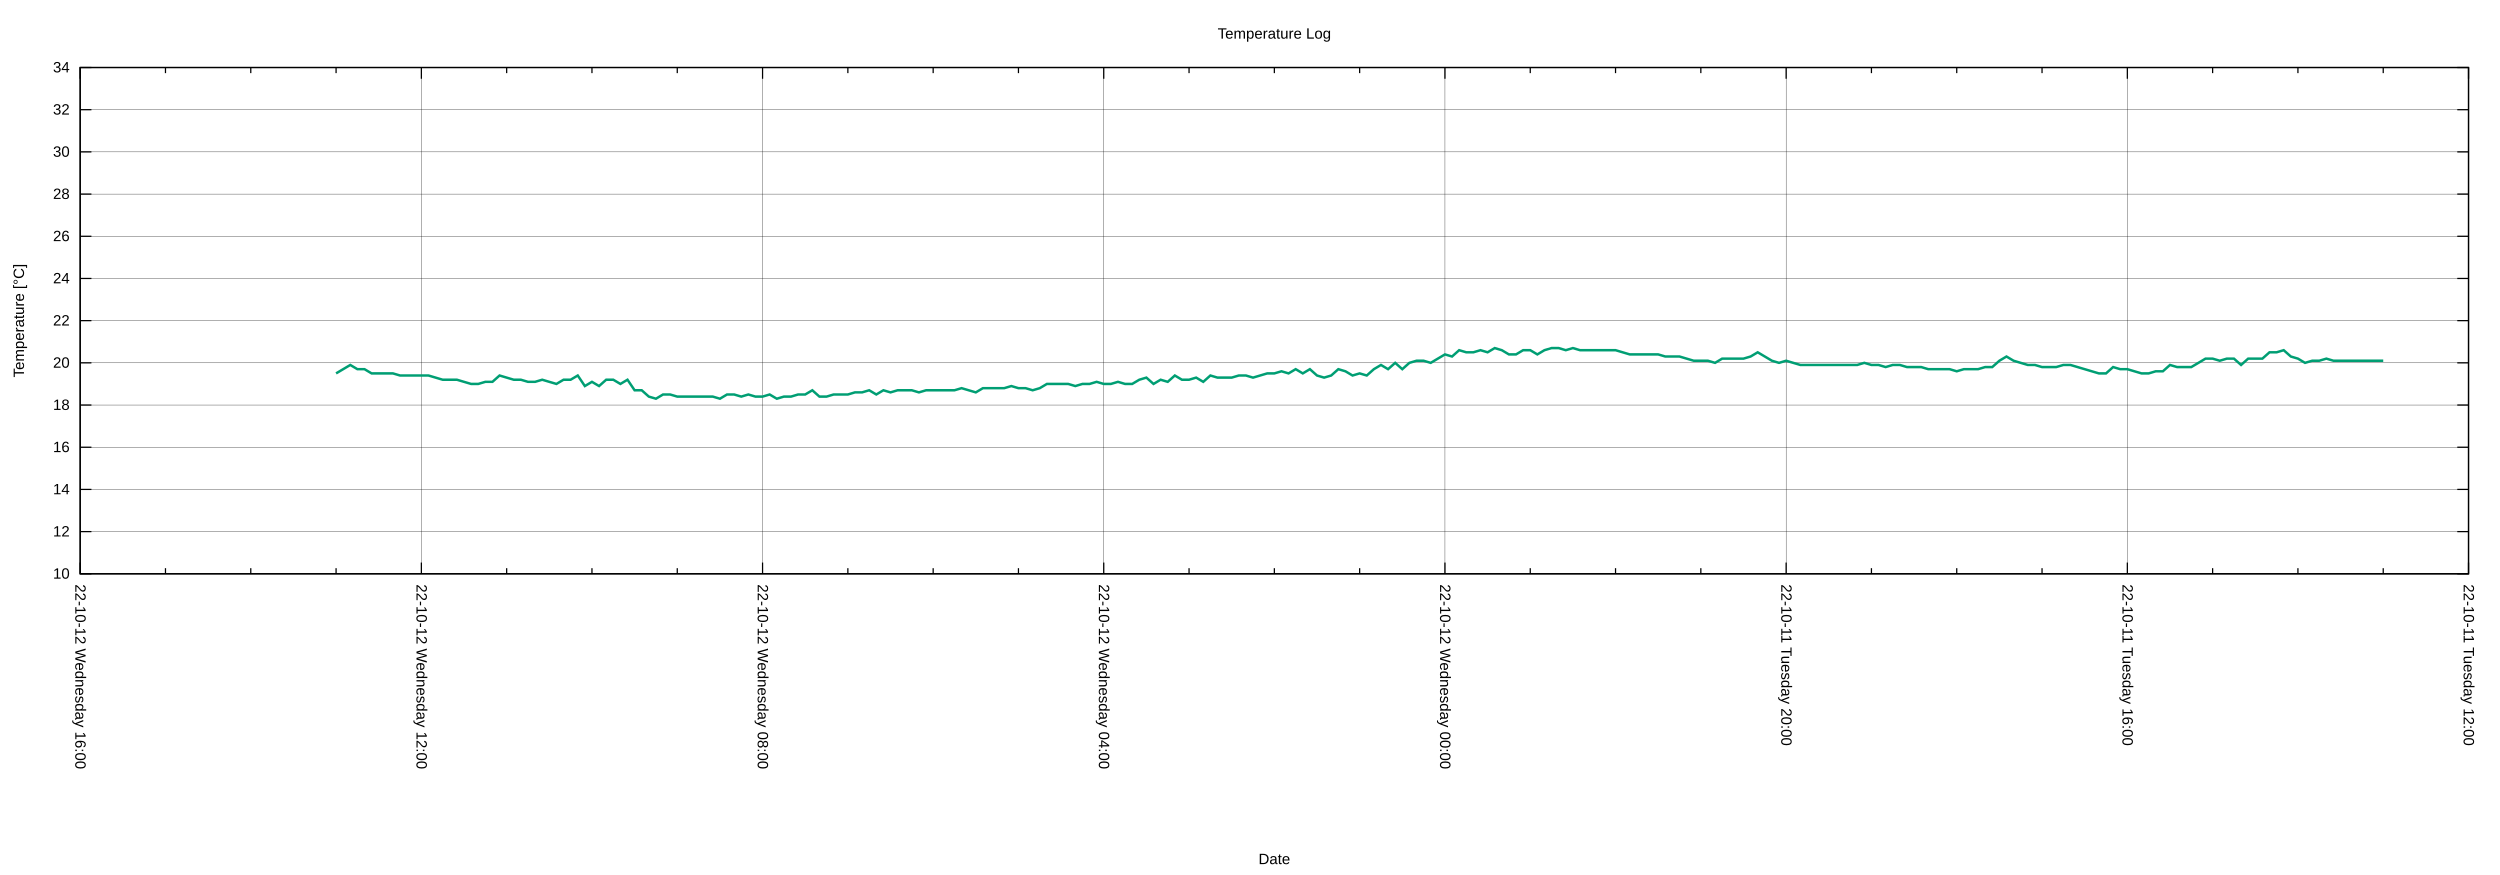
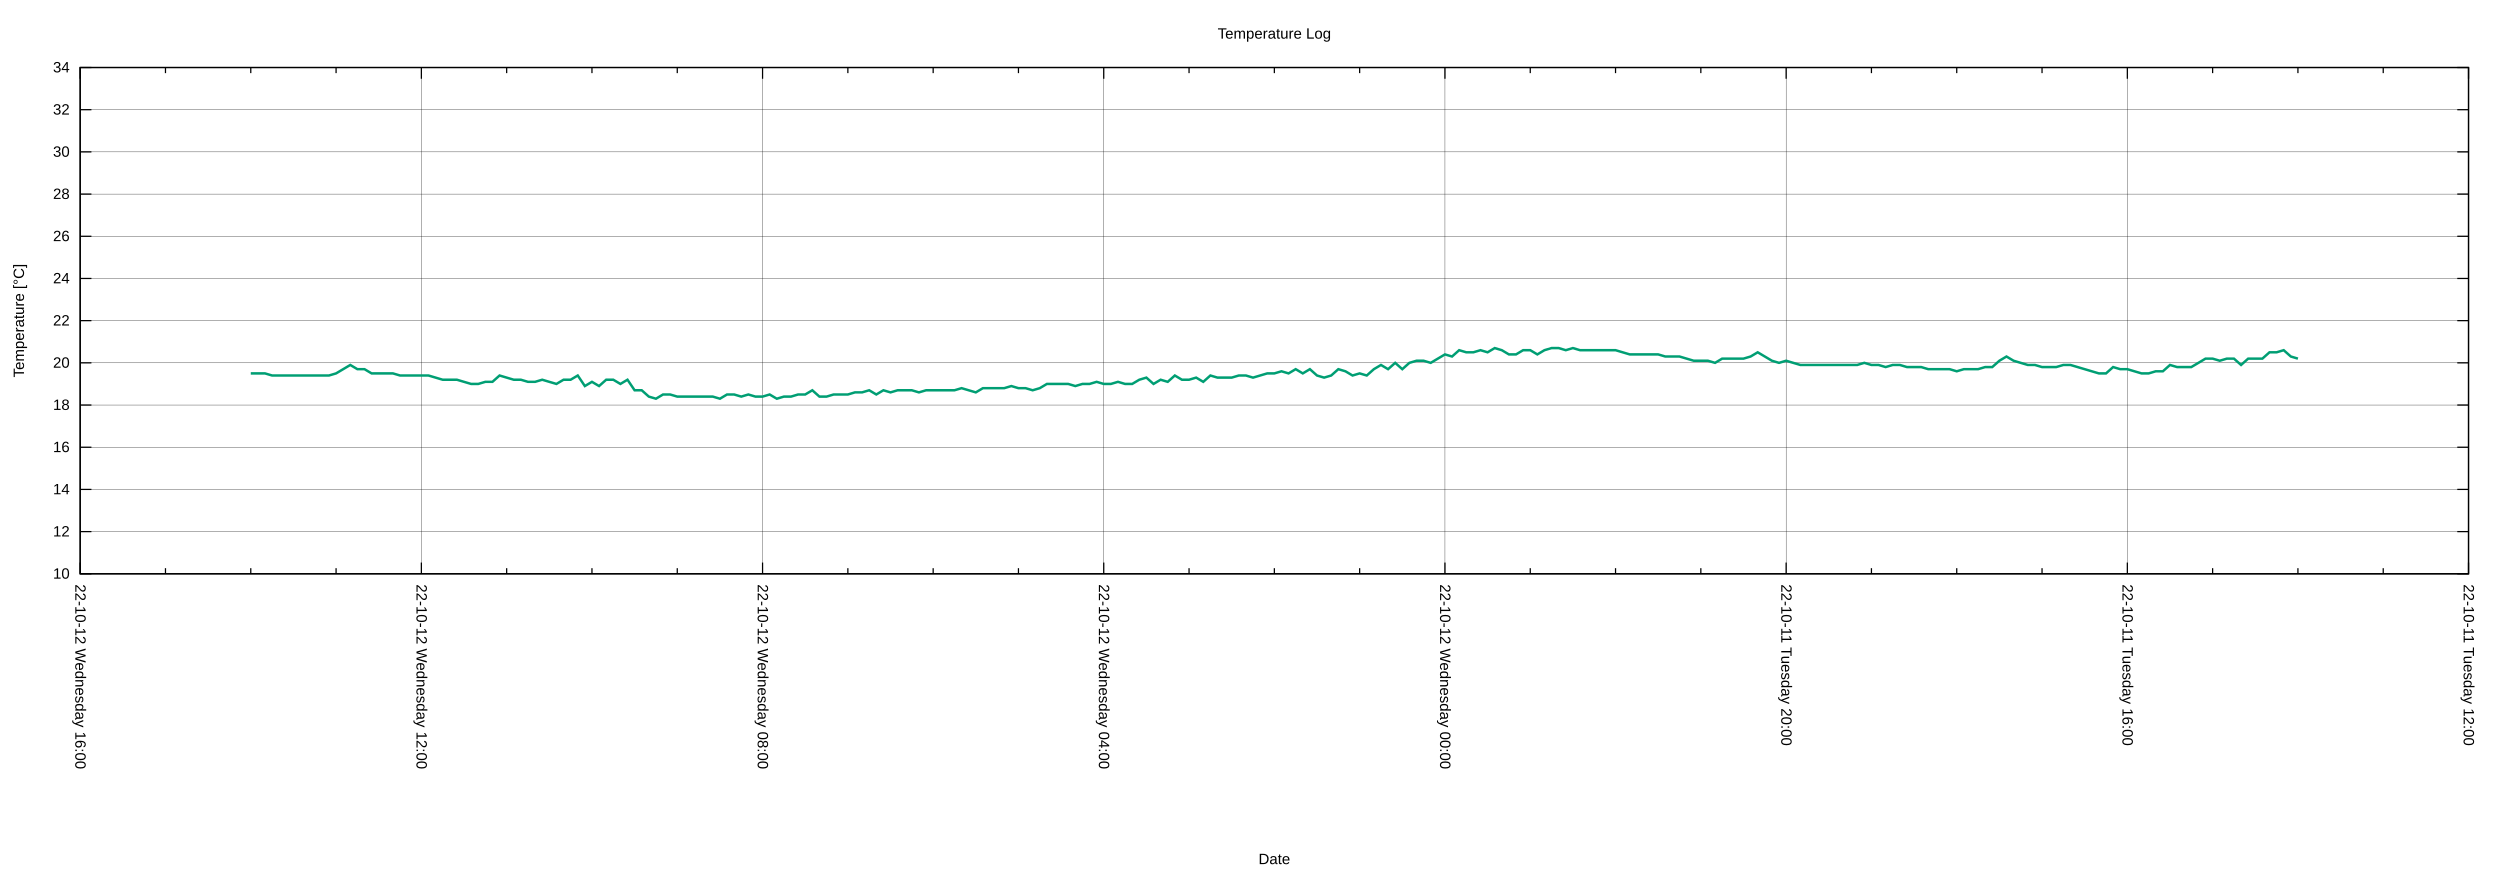
<svg xmlns="http://www.w3.org/2000/svg" xmlns:xlink="http://www.w3.org/1999/xlink" width="2000" height="700" viewBox="0 0 2000 700">
  <g id="gnuplot_canvas">
    <rect x="0" y="0" width="2000" height="700" fill="none" />
    <defs>
      <circle id="gpDot" r="0.5" stroke-width="0.5" stroke="currentColor" />
      <path id="gpPt0" stroke-width="0.222" stroke="currentColor" d="M-1,0 h2 M0,-1 v2" />
      <path id="gpPt1" stroke-width="0.222" stroke="currentColor" d="M-1,-1 L1,1 M1,-1 L-1,1" />
      <path id="gpPt2" stroke-width="0.222" stroke="currentColor" d="M-1,0 L1,0 M0,-1 L0,1 M-1,-1 L1,1 M-1,1 L1,-1" />
      <rect id="gpPt3" stroke-width="0.222" stroke="currentColor" x="-1" y="-1" width="2" height="2" />
      <rect id="gpPt4" stroke-width="0.222" stroke="currentColor" fill="currentColor" x="-1" y="-1" width="2" height="2" />
      <circle id="gpPt5" stroke-width="0.222" stroke="currentColor" cx="0" cy="0" r="1" />
      <use xlink:href="#gpPt5" id="gpPt6" fill="currentColor" stroke="none" />
      <path id="gpPt7" stroke-width="0.222" stroke="currentColor" d="M0,-1.33 L-1.33,0.67 L1.33,0.67 z" />
      <use xlink:href="#gpPt7" id="gpPt8" fill="currentColor" stroke="none" />
      <use xlink:href="#gpPt7" id="gpPt9" stroke="currentColor" transform="rotate(180)" />
      <use xlink:href="#gpPt9" id="gpPt10" fill="currentColor" stroke="none" />
      <use xlink:href="#gpPt3" id="gpPt11" stroke="currentColor" transform="rotate(45)" />
      <use xlink:href="#gpPt11" id="gpPt12" fill="currentColor" stroke="none" />
      <path id="gpPt13" stroke-width="0.222" stroke="currentColor" d="M0,1.330 L1.265,0.411 L0.782,-1.067 L-0.782,-1.076 L-1.265,0.411 z" />
      <use xlink:href="#gpPt13" id="gpPt14" fill="currentColor" stroke="none" />
      <filter id="textbox" filterUnits="objectBoundingBox" x="0" y="0" height="1" width="1">
        <feFlood flood-color="white" flood-opacity="1" result="bgnd" />
        <feComposite in="SourceGraphic" in2="bgnd" operator="atop" />
      </filter>
      <filter id="greybox" filterUnits="objectBoundingBox" x="0" y="0" height="1" width="1">
        <feFlood flood-color="lightgrey" flood-opacity="1" result="grey" />
        <feComposite in="SourceGraphic" in2="grey" operator="atop" />
      </filter>
    </defs>
    <g fill="none" color="white" stroke="currentColor" stroke-width="1.00" stroke-linecap="butt" stroke-linejoin="miter">
</g>
    <g fill="none" color="black" stroke="currentColor" stroke-width="1.00" stroke-linecap="butt" stroke-linejoin="miter">
</g>
    <g fill="none" color="black" stroke="black" stroke-width="0.25" stroke-linecap="butt" stroke-linejoin="miter">
</g>
    <g fill="none" color="black" stroke="currentColor" stroke-width="0.25" stroke-linecap="butt" stroke-linejoin="miter">
      <path stroke="black" class="gridline" d="M64.14,459.04 L1974.82,459.04  " />
    </g>
    <g fill="none" color="black" stroke="black" stroke-width="1.00" stroke-linecap="butt" stroke-linejoin="miter">
</g>
    <g fill="none" color="black" stroke="currentColor" stroke-width="1.00" stroke-linecap="butt" stroke-linejoin="miter">
      <path stroke="black" d="M64.14,459.04 L73.14,459.04 M1974.82,459.04 L1965.82,459.04  " />
      <g transform="translate(55.75,462.94)" stroke="none" fill="black" font-family="Arial" font-size="12.00" text-anchor="end">
        <text>
          <tspan font-family="Arial"> 10</tspan>
        </text>
      </g>
    </g>
    <g fill="none" color="black" stroke="currentColor" stroke-width="1.00" stroke-linecap="butt" stroke-linejoin="miter">
</g>
    <g fill="none" color="black" stroke="black" stroke-width="0.25" stroke-linecap="butt" stroke-linejoin="miter">
</g>
    <g fill="none" color="black" stroke="currentColor" stroke-width="0.25" stroke-linecap="butt" stroke-linejoin="miter">
      <path stroke="black" class="gridline" d="M64.14,425.29 L1974.82,425.29  " />
    </g>
    <g fill="none" color="black" stroke="black" stroke-width="1.00" stroke-linecap="butt" stroke-linejoin="miter">
</g>
    <g fill="none" color="black" stroke="currentColor" stroke-width="1.00" stroke-linecap="butt" stroke-linejoin="miter">
      <path stroke="black" d="M64.14,425.29 L73.14,425.29 M1974.82,425.29 L1965.82,425.29  " />
      <g transform="translate(55.75,429.19)" stroke="none" fill="black" font-family="Arial" font-size="12.00" text-anchor="end">
        <text>
          <tspan font-family="Arial"> 12</tspan>
        </text>
      </g>
    </g>
    <g fill="none" color="black" stroke="currentColor" stroke-width="1.00" stroke-linecap="butt" stroke-linejoin="miter">
</g>
    <g fill="none" color="black" stroke="black" stroke-width="0.25" stroke-linecap="butt" stroke-linejoin="miter">
</g>
    <g fill="none" color="black" stroke="currentColor" stroke-width="0.25" stroke-linecap="butt" stroke-linejoin="miter">
      <path stroke="black" class="gridline" d="M64.14,391.53 L1974.82,391.53  " />
    </g>
    <g fill="none" color="black" stroke="black" stroke-width="1.00" stroke-linecap="butt" stroke-linejoin="miter">
</g>
    <g fill="none" color="black" stroke="currentColor" stroke-width="1.00" stroke-linecap="butt" stroke-linejoin="miter">
      <path stroke="black" d="M64.14,391.53 L73.14,391.53 M1974.82,391.53 L1965.82,391.53  " />
      <g transform="translate(55.75,395.43)" stroke="none" fill="black" font-family="Arial" font-size="12.00" text-anchor="end">
        <text>
          <tspan font-family="Arial"> 14</tspan>
        </text>
      </g>
    </g>
    <g fill="none" color="black" stroke="currentColor" stroke-width="1.00" stroke-linecap="butt" stroke-linejoin="miter">
</g>
    <g fill="none" color="black" stroke="black" stroke-width="0.25" stroke-linecap="butt" stroke-linejoin="miter">
</g>
    <g fill="none" color="black" stroke="currentColor" stroke-width="0.25" stroke-linecap="butt" stroke-linejoin="miter">
      <path stroke="black" class="gridline" d="M64.14,357.78 L1974.82,357.78  " />
    </g>
    <g fill="none" color="black" stroke="black" stroke-width="1.00" stroke-linecap="butt" stroke-linejoin="miter">
</g>
    <g fill="none" color="black" stroke="currentColor" stroke-width="1.00" stroke-linecap="butt" stroke-linejoin="miter">
      <path stroke="black" d="M64.14,357.78 L73.14,357.78 M1974.82,357.78 L1965.82,357.78  " />
      <g transform="translate(55.75,361.68)" stroke="none" fill="black" font-family="Arial" font-size="12.00" text-anchor="end">
        <text>
          <tspan font-family="Arial"> 16</tspan>
        </text>
      </g>
    </g>
    <g fill="none" color="black" stroke="currentColor" stroke-width="1.00" stroke-linecap="butt" stroke-linejoin="miter">
</g>
    <g fill="none" color="black" stroke="black" stroke-width="0.25" stroke-linecap="butt" stroke-linejoin="miter">
</g>
    <g fill="none" color="black" stroke="currentColor" stroke-width="0.25" stroke-linecap="butt" stroke-linejoin="miter">
      <path stroke="black" class="gridline" d="M64.14,324.03 L1974.82,324.03  " />
    </g>
    <g fill="none" color="black" stroke="black" stroke-width="1.00" stroke-linecap="butt" stroke-linejoin="miter">
</g>
    <g fill="none" color="black" stroke="currentColor" stroke-width="1.00" stroke-linecap="butt" stroke-linejoin="miter">
      <path stroke="black" d="M64.14,324.03 L73.14,324.03 M1974.82,324.03 L1965.82,324.03  " />
      <g transform="translate(55.75,327.93)" stroke="none" fill="black" font-family="Arial" font-size="12.00" text-anchor="end">
        <text>
          <tspan font-family="Arial"> 18</tspan>
        </text>
      </g>
    </g>
    <g fill="none" color="black" stroke="currentColor" stroke-width="1.00" stroke-linecap="butt" stroke-linejoin="miter">
</g>
    <g fill="none" color="black" stroke="black" stroke-width="0.25" stroke-linecap="butt" stroke-linejoin="miter">
</g>
    <g fill="none" color="black" stroke="currentColor" stroke-width="0.25" stroke-linecap="butt" stroke-linejoin="miter">
      <path stroke="black" class="gridline" d="M64.14,290.28 L1974.82,290.28  " />
    </g>
    <g fill="none" color="black" stroke="black" stroke-width="1.00" stroke-linecap="butt" stroke-linejoin="miter">
</g>
    <g fill="none" color="black" stroke="currentColor" stroke-width="1.00" stroke-linecap="butt" stroke-linejoin="miter">
      <path stroke="black" d="M64.14,290.28 L73.14,290.28 M1974.82,290.28 L1965.82,290.28  " />
      <g transform="translate(55.75,294.18)" stroke="none" fill="black" font-family="Arial" font-size="12.00" text-anchor="end">
        <text>
          <tspan font-family="Arial"> 20</tspan>
        </text>
      </g>
    </g>
    <g fill="none" color="black" stroke="currentColor" stroke-width="1.00" stroke-linecap="butt" stroke-linejoin="miter">
</g>
    <g fill="none" color="black" stroke="black" stroke-width="0.25" stroke-linecap="butt" stroke-linejoin="miter">
</g>
    <g fill="none" color="black" stroke="currentColor" stroke-width="0.25" stroke-linecap="butt" stroke-linejoin="miter">
      <path stroke="black" class="gridline" d="M64.14,256.52 L1974.82,256.52  " />
    </g>
    <g fill="none" color="black" stroke="black" stroke-width="1.00" stroke-linecap="butt" stroke-linejoin="miter">
</g>
    <g fill="none" color="black" stroke="currentColor" stroke-width="1.00" stroke-linecap="butt" stroke-linejoin="miter">
      <path stroke="black" d="M64.14,256.52 L73.14,256.52 M1974.82,256.52 L1965.82,256.52  " />
      <g transform="translate(55.75,260.42)" stroke="none" fill="black" font-family="Arial" font-size="12.00" text-anchor="end">
        <text>
          <tspan font-family="Arial"> 22</tspan>
        </text>
      </g>
    </g>
    <g fill="none" color="black" stroke="currentColor" stroke-width="1.00" stroke-linecap="butt" stroke-linejoin="miter">
</g>
    <g fill="none" color="black" stroke="black" stroke-width="0.25" stroke-linecap="butt" stroke-linejoin="miter">
</g>
    <g fill="none" color="black" stroke="currentColor" stroke-width="0.25" stroke-linecap="butt" stroke-linejoin="miter">
      <path stroke="black" class="gridline" d="M64.14,222.77 L1974.82,222.77  " />
    </g>
    <g fill="none" color="black" stroke="black" stroke-width="1.00" stroke-linecap="butt" stroke-linejoin="miter">
</g>
    <g fill="none" color="black" stroke="currentColor" stroke-width="1.00" stroke-linecap="butt" stroke-linejoin="miter">
      <path stroke="black" d="M64.14,222.77 L73.14,222.77 M1974.82,222.77 L1965.82,222.77  " />
      <g transform="translate(55.75,226.67)" stroke="none" fill="black" font-family="Arial" font-size="12.00" text-anchor="end">
        <text>
          <tspan font-family="Arial"> 24</tspan>
        </text>
      </g>
    </g>
    <g fill="none" color="black" stroke="currentColor" stroke-width="1.00" stroke-linecap="butt" stroke-linejoin="miter">
</g>
    <g fill="none" color="black" stroke="black" stroke-width="0.25" stroke-linecap="butt" stroke-linejoin="miter">
</g>
    <g fill="none" color="black" stroke="currentColor" stroke-width="0.25" stroke-linecap="butt" stroke-linejoin="miter">
      <path stroke="black" class="gridline" d="M64.14,189.02 L1974.82,189.02  " />
    </g>
    <g fill="none" color="black" stroke="black" stroke-width="1.00" stroke-linecap="butt" stroke-linejoin="miter">
</g>
    <g fill="none" color="black" stroke="currentColor" stroke-width="1.00" stroke-linecap="butt" stroke-linejoin="miter">
      <path stroke="black" d="M64.14,189.02 L73.14,189.02 M1974.82,189.02 L1965.82,189.02  " />
      <g transform="translate(55.75,192.92)" stroke="none" fill="black" font-family="Arial" font-size="12.00" text-anchor="end">
        <text>
          <tspan font-family="Arial"> 26</tspan>
        </text>
      </g>
    </g>
    <g fill="none" color="black" stroke="currentColor" stroke-width="1.00" stroke-linecap="butt" stroke-linejoin="miter">
</g>
    <g fill="none" color="black" stroke="black" stroke-width="0.25" stroke-linecap="butt" stroke-linejoin="miter">
</g>
    <g fill="none" color="black" stroke="currentColor" stroke-width="0.25" stroke-linecap="butt" stroke-linejoin="miter">
      <path stroke="black" class="gridline" d="M64.14,155.27 L1974.82,155.27  " />
    </g>
    <g fill="none" color="black" stroke="black" stroke-width="1.00" stroke-linecap="butt" stroke-linejoin="miter">
</g>
    <g fill="none" color="black" stroke="currentColor" stroke-width="1.00" stroke-linecap="butt" stroke-linejoin="miter">
      <path stroke="black" d="M64.14,155.27 L73.14,155.27 M1974.82,155.27 L1965.82,155.27  " />
      <g transform="translate(55.75,159.17)" stroke="none" fill="black" font-family="Arial" font-size="12.00" text-anchor="end">
        <text>
          <tspan font-family="Arial"> 28</tspan>
        </text>
      </g>
    </g>
    <g fill="none" color="black" stroke="currentColor" stroke-width="1.00" stroke-linecap="butt" stroke-linejoin="miter">
</g>
    <g fill="none" color="black" stroke="black" stroke-width="0.25" stroke-linecap="butt" stroke-linejoin="miter">
</g>
    <g fill="none" color="black" stroke="currentColor" stroke-width="0.25" stroke-linecap="butt" stroke-linejoin="miter">
      <path stroke="black" class="gridline" d="M64.14,121.51 L1974.82,121.51  " />
    </g>
    <g fill="none" color="black" stroke="black" stroke-width="1.00" stroke-linecap="butt" stroke-linejoin="miter">
</g>
    <g fill="none" color="black" stroke="currentColor" stroke-width="1.00" stroke-linecap="butt" stroke-linejoin="miter">
      <path stroke="black" d="M64.14,121.51 L73.14,121.51 M1974.82,121.51 L1965.82,121.51  " />
      <g transform="translate(55.75,125.41)" stroke="none" fill="black" font-family="Arial" font-size="12.00" text-anchor="end">
        <text>
          <tspan font-family="Arial"> 30</tspan>
        </text>
      </g>
    </g>
    <g fill="none" color="black" stroke="currentColor" stroke-width="1.00" stroke-linecap="butt" stroke-linejoin="miter">
</g>
    <g fill="none" color="black" stroke="black" stroke-width="0.25" stroke-linecap="butt" stroke-linejoin="miter">
</g>
    <g fill="none" color="black" stroke="currentColor" stroke-width="0.25" stroke-linecap="butt" stroke-linejoin="miter">
      <path stroke="black" class="gridline" d="M64.14,87.76 L1974.82,87.76  " />
    </g>
    <g fill="none" color="black" stroke="black" stroke-width="1.00" stroke-linecap="butt" stroke-linejoin="miter">
</g>
    <g fill="none" color="black" stroke="currentColor" stroke-width="1.00" stroke-linecap="butt" stroke-linejoin="miter">
      <path stroke="black" d="M64.14,87.76 L73.14,87.76 M1974.82,87.76 L1965.82,87.76  " />
      <g transform="translate(55.75,91.66)" stroke="none" fill="black" font-family="Arial" font-size="12.00" text-anchor="end">
        <text>
          <tspan font-family="Arial"> 32</tspan>
        </text>
      </g>
    </g>
    <g fill="none" color="black" stroke="currentColor" stroke-width="1.00" stroke-linecap="butt" stroke-linejoin="miter">
</g>
    <g fill="none" color="black" stroke="black" stroke-width="0.25" stroke-linecap="butt" stroke-linejoin="miter">
</g>
    <g fill="none" color="black" stroke="currentColor" stroke-width="0.25" stroke-linecap="butt" stroke-linejoin="miter">
      <path stroke="black" class="gridline" d="M64.14,54.01 L1974.82,54.01  " />
    </g>
    <g fill="none" color="black" stroke="black" stroke-width="1.00" stroke-linecap="butt" stroke-linejoin="miter">
</g>
    <g fill="none" color="black" stroke="currentColor" stroke-width="1.00" stroke-linecap="butt" stroke-linejoin="miter">
      <path stroke="black" d="M64.14,54.01 L73.14,54.01 M1974.82,54.01 L1965.82,54.01  " />
      <g transform="translate(55.75,57.91)" stroke="none" fill="black" font-family="Arial" font-size="12.00" text-anchor="end">
        <text>
          <tspan font-family="Arial"> 34</tspan>
        </text>
      </g>
    </g>
    <g fill="none" color="black" stroke="currentColor" stroke-width="1.00" stroke-linecap="butt" stroke-linejoin="miter">
</g>
    <g fill="none" color="black" stroke="black" stroke-width="0.25" stroke-linecap="butt" stroke-linejoin="miter">
</g>
    <g fill="none" color="black" stroke="currentColor" stroke-width="0.25" stroke-linecap="butt" stroke-linejoin="miter">
      <path stroke="black" class="gridline" d="M1974.82,459.04 L1974.82,54.01  " />
    </g>
    <g fill="none" color="black" stroke="black" stroke-width="1.00" stroke-linecap="butt" stroke-linejoin="miter">
</g>
    <g fill="none" color="black" stroke="currentColor" stroke-width="1.00" stroke-linecap="butt" stroke-linejoin="miter">
      <path stroke="black" d="M1974.82,459.04 L1974.82,450.04 M1974.82,54.01 L1974.82,63.01  " />
      <g transform="translate(1970.92,467.43) rotate(90)" stroke="none" fill="black" font-family="Arial" font-size="12.00" text-anchor="start">
        <text>
          <tspan font-family="Arial">22-10-11 Tuesday 12:00</tspan>
        </text>
      </g>
    </g>
    <g fill="none" color="black" stroke="currentColor" stroke-width="1.00" stroke-linecap="butt" stroke-linejoin="miter">
      <path stroke="black" d="M1906.58,459.04 L1906.58,454.54 M1906.58,54.01 L1906.58,58.51 M1838.34,459.04 L1838.34,454.54 M1838.34,54.01 L1838.34,58.51   M1770.10,459.04 L1770.10,454.54 M1770.10,54.01 L1770.10,58.51  " />
    </g>
    <g fill="none" color="black" stroke="black" stroke-width="0.25" stroke-linecap="butt" stroke-linejoin="miter">
</g>
    <g fill="none" color="black" stroke="currentColor" stroke-width="0.25" stroke-linecap="butt" stroke-linejoin="miter">
      <path stroke="black" class="gridline" d="M1701.87,459.04 L1701.87,54.01  " />
    </g>
    <g fill="none" color="black" stroke="black" stroke-width="1.00" stroke-linecap="butt" stroke-linejoin="miter">
</g>
    <g fill="none" color="black" stroke="currentColor" stroke-width="1.00" stroke-linecap="butt" stroke-linejoin="miter">
      <path stroke="black" d="M1701.87,459.04 L1701.87,450.04 M1701.87,54.01 L1701.87,63.01  " />
      <g transform="translate(1697.97,467.43) rotate(90)" stroke="none" fill="black" font-family="Arial" font-size="12.00" text-anchor="start">
        <text>
          <tspan font-family="Arial">22-10-11 Tuesday 16:00</tspan>
        </text>
      </g>
    </g>
    <g fill="none" color="black" stroke="currentColor" stroke-width="1.00" stroke-linecap="butt" stroke-linejoin="miter">
      <path stroke="black" d="M1633.63,459.04 L1633.63,454.54 M1633.63,54.01 L1633.63,58.51 M1565.39,459.04 L1565.39,454.54 M1565.39,54.01 L1565.39,58.51   M1497.15,459.04 L1497.15,454.54 M1497.15,54.01 L1497.15,58.51  " />
    </g>
    <g fill="none" color="black" stroke="black" stroke-width="0.25" stroke-linecap="butt" stroke-linejoin="miter">
</g>
    <g fill="none" color="black" stroke="currentColor" stroke-width="0.25" stroke-linecap="butt" stroke-linejoin="miter">
      <path stroke="black" class="gridline" d="M1428.91,459.04 L1428.91,54.01  " />
    </g>
    <g fill="none" color="black" stroke="black" stroke-width="1.00" stroke-linecap="butt" stroke-linejoin="miter">
</g>
    <g fill="none" color="black" stroke="currentColor" stroke-width="1.00" stroke-linecap="butt" stroke-linejoin="miter">
      <path stroke="black" d="M1428.91,459.04 L1428.91,450.04 M1428.91,54.01 L1428.91,63.01  " />
      <g transform="translate(1425.01,467.43) rotate(90)" stroke="none" fill="black" font-family="Arial" font-size="12.00" text-anchor="start">
        <text>
          <tspan font-family="Arial">22-10-11 Tuesday 20:00</tspan>
        </text>
      </g>
    </g>
    <g fill="none" color="black" stroke="currentColor" stroke-width="1.00" stroke-linecap="butt" stroke-linejoin="miter">
      <path stroke="black" d="M1360.67,459.04 L1360.67,454.54 M1360.67,54.01 L1360.67,58.51 M1292.43,459.04 L1292.43,454.54 M1292.43,54.01 L1292.43,58.51   M1224.20,459.04 L1224.20,454.54 M1224.20,54.01 L1224.20,58.51  " />
    </g>
    <g fill="none" color="black" stroke="black" stroke-width="0.25" stroke-linecap="butt" stroke-linejoin="miter">
</g>
    <g fill="none" color="black" stroke="currentColor" stroke-width="0.25" stroke-linecap="butt" stroke-linejoin="miter">
      <path stroke="black" class="gridline" d="M1155.96,459.04 L1155.96,54.01  " />
    </g>
    <g fill="none" color="black" stroke="black" stroke-width="1.00" stroke-linecap="butt" stroke-linejoin="miter">
</g>
    <g fill="none" color="black" stroke="currentColor" stroke-width="1.00" stroke-linecap="butt" stroke-linejoin="miter">
      <path stroke="black" d="M1155.96,459.04 L1155.96,450.04 M1155.96,54.01 L1155.96,63.01  " />
      <g transform="translate(1152.06,467.43) rotate(90)" stroke="none" fill="black" font-family="Arial" font-size="12.00" text-anchor="start">
        <text>
          <tspan font-family="Arial">22-10-12 Wednesday 00:00</tspan>
        </text>
      </g>
    </g>
    <g fill="none" color="black" stroke="currentColor" stroke-width="1.00" stroke-linecap="butt" stroke-linejoin="miter">
      <path stroke="black" d="M1087.72,459.04 L1087.72,454.54 M1087.72,54.01 L1087.72,58.51 M1019.48,459.04 L1019.48,454.54 M1019.48,54.01 L1019.48,58.51   M951.24,459.04 L951.24,454.54 M951.24,54.01 L951.24,58.51  " />
    </g>
    <g fill="none" color="black" stroke="black" stroke-width="0.25" stroke-linecap="butt" stroke-linejoin="miter">
</g>
    <g fill="none" color="black" stroke="currentColor" stroke-width="0.25" stroke-linecap="butt" stroke-linejoin="miter">
      <path stroke="black" class="gridline" d="M883.00,459.04 L883.00,54.01  " />
    </g>
    <g fill="none" color="black" stroke="black" stroke-width="1.00" stroke-linecap="butt" stroke-linejoin="miter">
</g>
    <g fill="none" color="black" stroke="currentColor" stroke-width="1.00" stroke-linecap="butt" stroke-linejoin="miter">
      <path stroke="black" d="M883.00,459.04 L883.00,450.04 M883.00,54.01 L883.00,63.01  " />
      <g transform="translate(879.10,467.43) rotate(90)" stroke="none" fill="black" font-family="Arial" font-size="12.00" text-anchor="start">
        <text>
          <tspan font-family="Arial">22-10-12 Wednesday 04:00</tspan>
        </text>
      </g>
    </g>
    <g fill="none" color="black" stroke="currentColor" stroke-width="1.00" stroke-linecap="butt" stroke-linejoin="miter">
      <path stroke="black" d="M814.76,459.04 L814.76,454.54 M814.76,54.01 L814.76,58.51 M746.53,459.04 L746.53,454.54 M746.53,54.01 L746.53,58.51   M678.29,459.04 L678.29,454.54 M678.29,54.01 L678.29,58.51  " />
    </g>
    <g fill="none" color="black" stroke="black" stroke-width="0.25" stroke-linecap="butt" stroke-linejoin="miter">
</g>
    <g fill="none" color="black" stroke="currentColor" stroke-width="0.25" stroke-linecap="butt" stroke-linejoin="miter">
      <path stroke="black" class="gridline" d="M610.05,459.04 L610.05,54.01  " />
    </g>
    <g fill="none" color="black" stroke="black" stroke-width="1.00" stroke-linecap="butt" stroke-linejoin="miter">
</g>
    <g fill="none" color="black" stroke="currentColor" stroke-width="1.00" stroke-linecap="butt" stroke-linejoin="miter">
      <path stroke="black" d="M610.05,459.04 L610.05,450.04 M610.05,54.01 L610.05,63.01  " />
      <g transform="translate(606.15,467.43) rotate(90)" stroke="none" fill="black" font-family="Arial" font-size="12.00" text-anchor="start">
        <text>
          <tspan font-family="Arial">22-10-12 Wednesday 08:00</tspan>
        </text>
      </g>
    </g>
    <g fill="none" color="black" stroke="currentColor" stroke-width="1.00" stroke-linecap="butt" stroke-linejoin="miter">
      <path stroke="black" d="M541.81,459.04 L541.81,454.54 M541.81,54.01 L541.81,58.51 M473.57,459.04 L473.57,454.54 M473.57,54.01 L473.57,58.51   M405.33,459.04 L405.33,454.54 M405.33,54.01 L405.33,58.51  " />
    </g>
    <g fill="none" color="black" stroke="black" stroke-width="0.25" stroke-linecap="butt" stroke-linejoin="miter">
</g>
    <g fill="none" color="black" stroke="currentColor" stroke-width="0.25" stroke-linecap="butt" stroke-linejoin="miter">
      <path stroke="black" class="gridline" d="M337.09,459.04 L337.09,54.01  " />
    </g>
    <g fill="none" color="black" stroke="black" stroke-width="1.00" stroke-linecap="butt" stroke-linejoin="miter">
</g>
    <g fill="none" color="black" stroke="currentColor" stroke-width="1.00" stroke-linecap="butt" stroke-linejoin="miter">
      <path stroke="black" d="M337.09,459.04 L337.09,450.04 M337.09,54.01 L337.09,63.01  " />
      <g transform="translate(333.19,467.43) rotate(90)" stroke="none" fill="black" font-family="Arial" font-size="12.00" text-anchor="start">
        <text>
          <tspan font-family="Arial">22-10-12 Wednesday 12:00</tspan>
        </text>
      </g>
    </g>
    <g fill="none" color="black" stroke="currentColor" stroke-width="1.00" stroke-linecap="butt" stroke-linejoin="miter">
      <path stroke="black" d="M268.86,459.04 L268.86,454.54 M268.86,54.01 L268.86,58.51 M200.62,459.04 L200.62,454.54 M200.62,54.01 L200.62,58.51   M132.38,459.04 L132.38,454.54 M132.38,54.01 L132.38,58.51  " />
    </g>
    <g fill="none" color="black" stroke="black" stroke-width="0.25" stroke-linecap="butt" stroke-linejoin="miter">
</g>
    <g fill="none" color="black" stroke="currentColor" stroke-width="0.25" stroke-linecap="butt" stroke-linejoin="miter">
      <path stroke="black" class="gridline" d="M64.14,459.04 L64.14,54.01  " />
    </g>
    <g fill="none" color="black" stroke="black" stroke-width="1.00" stroke-linecap="butt" stroke-linejoin="miter">
</g>
    <g fill="none" color="black" stroke="currentColor" stroke-width="1.00" stroke-linecap="butt" stroke-linejoin="miter">
      <path stroke="black" d="M64.14,459.04 L64.14,450.04 M64.14,54.01 L64.14,63.01  " />
      <g transform="translate(60.24,467.43) rotate(90)" stroke="none" fill="black" font-family="Arial" font-size="12.00" text-anchor="start">
        <text>
          <tspan font-family="Arial">22-10-12 Wednesday 16:00</tspan>
        </text>
      </g>
    </g>
    <g fill="none" color="black" stroke="currentColor" stroke-width="1.00" stroke-linecap="butt" stroke-linejoin="miter">
</g>
    <g fill="none" color="black" stroke="currentColor" stroke-width="1.00" stroke-linecap="butt" stroke-linejoin="miter">
      <path stroke="black" d="M64.14,54.01 L64.14,459.04 L1974.82,459.04 L1974.82,54.01 L64.14,54.01 Z  " />
    </g>
    <g fill="none" color="black" stroke="currentColor" stroke-width="1.00" stroke-linecap="butt" stroke-linejoin="miter">
      <g transform="translate(19.18,256.53) rotate(270)" stroke="none" fill="black" font-family="Arial" font-size="12.00" text-anchor="middle">
        <text>
          <tspan font-family="Arial">Temperature [°C]</tspan>
        </text>
      </g>
    </g>
    <g fill="none" color="black" stroke="currentColor" stroke-width="1.00" stroke-linecap="butt" stroke-linejoin="miter">
      <g transform="translate(1019.48,691.30)" stroke="none" fill="black" font-family="Arial" font-size="12.00" text-anchor="middle">
        <text>
          <tspan font-family="Arial">Date</tspan>
        </text>
      </g>
    </g>
    <g fill="none" color="black" stroke="currentColor" stroke-width="1.00" stroke-linecap="butt" stroke-linejoin="miter">
</g>
    <g id="gnuplot_plot_1">
      <g fill="none" color="white" stroke="currentColor" stroke-width="2.00" stroke-linecap="butt" stroke-linejoin="miter">
</g>
      <g fill="none" color="black" stroke="currentColor" stroke-width="2.00" stroke-linecap="butt" stroke-linejoin="miter">
-         <path stroke="rgb(  0, 158, 115)" d="M268.86,298.72 L274.54,295.34 L280.23,291.97 L285.92,295.34 L291.60,295.34 L297.29,298.72 L302.98,298.72 L308.66,298.72   L314.35,298.72 L320.03,300.40 L325.72,300.40 L331.41,300.40 L337.09,300.40 L342.78,300.40 L348.47,302.09 L354.15,303.78   L359.84,303.78 L365.53,303.78 L371.21,305.47 L376.90,307.15 L382.59,307.15 L388.27,305.47 L393.96,305.47 L399.65,300.40   L405.33,302.09 L411.02,303.78 L416.71,303.78 L422.39,305.47 L428.08,305.47 L433.77,303.78 L439.45,305.47 L445.14,307.15   L450.83,303.78 L456.51,303.78 L462.20,300.40 L467.88,308.84 L473.57,305.47 L479.26,308.84 L484.94,303.78 L490.63,303.78   L496.32,307.15 L502.00,303.78 L507.69,312.22 L513.38,312.22 L519.06,317.28 L524.75,318.97 L530.44,315.59 L536.12,315.59   L541.81,317.28 L547.50,317.28 L553.18,317.28 L558.87,317.28 L564.56,317.28 L570.24,317.28 L575.93,318.97 L581.62,315.59   L587.30,315.59 L592.99,317.28 L598.68,315.59 L604.36,317.28 L610.05,317.28 L615.74,315.59 L621.42,318.97 L627.11,317.28   L632.79,317.28 L638.48,315.59 L644.17,315.59 L649.85,312.22 L655.54,317.28 L661.23,317.28 L666.91,315.59 L672.60,315.59   L678.29,315.59 L683.97,313.90 L689.66,313.90 L695.35,312.22 L701.03,315.59 L706.72,312.22 L712.41,313.90 L718.09,312.22   L723.78,312.22 L729.47,312.22 L735.15,313.90 L740.84,312.22 L746.53,312.22 L752.21,312.22 L757.90,312.22 L763.59,312.22   L769.27,310.53 L774.96,312.22 L780.65,313.90 L786.33,310.53 L792.02,310.53 L797.70,310.53 L803.39,310.53 L809.08,308.84   L814.76,310.53 L820.45,310.53 L826.14,312.22 L831.82,310.53 L837.51,307.15 L843.20,307.15 L848.88,307.15 L854.57,307.15   L860.26,308.84 L865.94,307.15 L871.63,307.15 L877.32,305.47 L883.00,307.15 L888.69,307.15 L894.38,305.47 L900.06,307.15   L905.75,307.15 L911.44,303.78 L917.12,302.09 L922.81,307.15 L928.50,303.78 L934.18,305.47 L939.87,300.40 L945.55,303.78   L951.24,303.78 L956.93,302.09 L962.61,305.47 L968.30,300.40 L973.99,302.09 L979.67,302.09 L985.36,302.09 L991.05,300.40   L996.73,300.40 L1002.42,302.09 L1008.11,300.40 L1013.79,298.72 L1019.48,298.72 L1025.17,297.03 L1030.85,298.72 L1036.54,295.34   L1042.23,298.72 L1047.91,295.34 L1053.60,300.40 L1059.29,302.09 L1064.97,300.40 L1070.66,295.34 L1076.35,297.03 L1082.03,300.40   L1087.72,298.72 L1093.41,300.40 L1099.09,295.34 L1104.78,291.97 L1110.46,295.34 L1116.15,290.28 L1121.84,295.34 L1127.52,290.28   L1133.21,288.59 L1138.90,288.59 L1144.58,290.28 L1150.27,286.90 L1155.96,283.53 L1161.64,285.21 L1167.33,280.15 L1173.02,281.84   L1178.70,281.84 L1184.39,280.15 L1190.08,281.84 L1195.76,278.46 L1201.45,280.15 L1207.14,283.53 L1212.82,283.53 L1218.51,280.15   L1224.20,280.15 L1229.88,283.53 L1235.57,280.15 L1241.26,278.46 L1246.94,278.46 L1252.63,280.15 L1258.32,278.46 L1264.00,280.15   L1269.69,280.15 L1275.37,280.15 L1281.06,280.15 L1286.75,280.15 L1292.43,280.15 L1298.12,281.84 L1303.81,283.53 L1309.49,283.53   L1315.18,283.53 L1320.87,283.53 L1326.55,283.53 L1332.24,285.21 L1337.93,285.21 L1343.61,285.21 L1349.30,286.90 L1354.99,288.59   L1360.67,288.59 L1366.36,288.59 L1372.05,290.28 L1377.73,286.90 L1383.42,286.90 L1389.11,286.90 L1394.79,286.90 L1400.48,285.21   L1406.17,281.84 L1411.85,285.21 L1417.54,288.59 L1423.22,290.28 L1428.91,288.59 L1434.60,290.28 L1440.28,291.97 L1445.97,291.97   L1451.66,291.97 L1457.34,291.97 L1463.03,291.97 L1468.72,291.97 L1474.40,291.97 L1480.09,291.97 L1485.78,291.97 L1491.46,290.28   L1497.15,291.97 L1502.84,291.97 L1508.52,293.65 L1514.21,291.97 L1519.90,291.97 L1525.58,293.65 L1531.27,293.65 L1536.96,293.65   L1542.64,295.34 L1548.33,295.34 L1554.02,295.34 L1559.70,295.34 L1565.39,297.03 L1571.08,295.34 L1576.76,295.34 L1582.45,295.34   L1588.13,293.65 L1593.82,293.65 L1599.51,288.59 L1605.19,285.21 L1610.88,288.59 L1616.57,290.28 L1622.25,291.97 L1627.94,291.97   L1633.63,293.65 L1639.31,293.65 L1645.00,293.65 L1650.69,291.97 L1656.37,291.97 L1662.06,293.65 L1667.75,295.34 L1673.43,297.03   L1679.12,298.72 L1684.81,298.72 L1690.49,293.65 L1696.18,295.34 L1701.87,295.34 L1707.55,297.03 L1713.24,298.72 L1718.93,298.72   L1724.61,297.03 L1730.30,297.03 L1735.99,291.97 L1741.67,293.65 L1747.36,293.65 L1753.04,293.65 L1758.73,290.28 L1764.42,286.90   L1770.10,286.90 L1775.79,288.59 L1781.48,286.90 L1787.16,286.90 L1792.85,291.97 L1798.54,286.90 L1804.22,286.90 L1809.91,286.90   L1815.60,281.84 L1821.28,281.84 L1826.97,280.15 L1832.66,285.21 L1838.34,286.90 L1844.03,290.28 L1849.72,288.59 L1855.40,288.59   L1861.09,286.90 L1866.78,288.59 L1872.46,288.59 L1878.15,288.59 L1883.84,288.59 L1889.52,288.59 L1895.21,288.59 L1900.89,288.59   L1906.58,288.59  " />
+         <path stroke="rgb(  0, 158, 115)" d="M200.62,298.72 L206.30,298.72 L211.99,298.72 L217.68,300.40 L223.36,300.40 L229.05,300.40 L234.74,300.40 L240.42,300.40   L246.11,300.40 L251.80,300.40 L257.48,300.40 L263.17,300.40 L268.86,298.72 L274.54,295.34 L280.23,291.97 L285.92,295.34   L291.60,295.34 L297.29,298.72 L302.98,298.72 L308.66,298.72 L314.35,298.72 L320.03,300.40 L325.72,300.40 L331.41,300.40   L337.09,300.40 L342.78,300.40 L348.47,302.09 L354.15,303.78 L359.84,303.78 L365.53,303.78 L371.21,305.47 L376.90,307.15   L382.59,307.15 L388.27,305.47 L393.96,305.47 L399.65,300.40 L405.33,302.09 L411.02,303.78 L416.71,303.78 L422.39,305.47   L428.08,305.47 L433.77,303.78 L439.45,305.47 L445.14,307.15 L450.83,303.78 L456.51,303.78 L462.20,300.40 L467.88,308.84   L473.57,305.47 L479.26,308.84 L484.94,303.78 L490.63,303.78 L496.32,307.15 L502.00,303.78 L507.69,312.22 L513.38,312.22   L519.06,317.28 L524.75,318.97 L530.44,315.59 L536.12,315.59 L541.81,317.28 L547.50,317.28 L553.18,317.28 L558.87,317.28   L564.56,317.28 L570.24,317.28 L575.93,318.97 L581.62,315.59 L587.30,315.59 L592.99,317.28 L598.68,315.59 L604.36,317.28   L610.05,317.28 L615.74,315.59 L621.42,318.97 L627.11,317.28 L632.79,317.28 L638.48,315.59 L644.17,315.59 L649.85,312.22   L655.54,317.28 L661.23,317.28 L666.91,315.59 L672.60,315.59 L678.29,315.59 L683.97,313.90 L689.66,313.90 L695.35,312.22   L701.03,315.59 L706.72,312.22 L712.41,313.90 L718.09,312.22 L723.78,312.22 L729.47,312.22 L735.15,313.90 L740.84,312.22   L746.53,312.22 L752.21,312.22 L757.90,312.22 L763.59,312.22 L769.27,310.53 L774.96,312.22 L780.65,313.90 L786.33,310.53   L792.02,310.53 L797.70,310.53 L803.39,310.53 L809.08,308.84 L814.76,310.53 L820.45,310.53 L826.14,312.22 L831.82,310.53   L837.51,307.15 L843.20,307.15 L848.88,307.15 L854.57,307.15 L860.26,308.84 L865.94,307.15 L871.63,307.15 L877.32,305.47   L883.00,307.15 L888.69,307.15 L894.38,305.47 L900.06,307.15 L905.75,307.15 L911.44,303.78 L917.12,302.09 L922.81,307.15   L928.50,303.78 L934.18,305.47 L939.87,300.40 L945.55,303.78 L951.24,303.78 L956.93,302.09 L962.61,305.47 L968.30,300.40   L973.99,302.09 L979.67,302.09 L985.36,302.09 L991.05,300.40 L996.73,300.40 L1002.42,302.09 L1008.11,300.40 L1013.79,298.72   L1019.48,298.72 L1025.17,297.03 L1030.85,298.72 L1036.54,295.34 L1042.23,298.72 L1047.91,295.34 L1053.60,300.40 L1059.29,302.09   L1064.97,300.40 L1070.66,295.34 L1076.35,297.03 L1082.03,300.40 L1087.72,298.72 L1093.41,300.40 L1099.09,295.34 L1104.78,291.97   L1110.46,295.34 L1116.15,290.28 L1121.84,295.34 L1127.52,290.28 L1133.21,288.59 L1138.90,288.59 L1144.58,290.28 L1150.27,286.90   L1155.96,283.53 L1161.64,285.21 L1167.33,280.15 L1173.02,281.84 L1178.70,281.84 L1184.39,280.15 L1190.08,281.84 L1195.76,278.46   L1201.45,280.15 L1207.14,283.53 L1212.82,283.53 L1218.51,280.15 L1224.20,280.15 L1229.88,283.53 L1235.57,280.15 L1241.26,278.46   L1246.94,278.46 L1252.63,280.15 L1258.32,278.46 L1264.00,280.15 L1269.69,280.15 L1275.37,280.15 L1281.06,280.15 L1286.75,280.15   L1292.43,280.15 L1298.12,281.84 L1303.81,283.53 L1309.49,283.53 L1315.18,283.53 L1320.87,283.53 L1326.55,283.53 L1332.24,285.21   L1337.93,285.21 L1343.61,285.21 L1349.30,286.90 L1354.99,288.59 L1360.67,288.59 L1366.36,288.59 L1372.05,290.28 L1377.73,286.90   L1383.42,286.90 L1389.11,286.90 L1394.79,286.90 L1400.48,285.21 L1406.17,281.84 L1411.85,285.21 L1417.54,288.59 L1423.22,290.28   L1428.91,288.59 L1434.60,290.28 L1440.28,291.97 L1445.97,291.97 L1451.66,291.97 L1457.34,291.97 L1463.03,291.97 L1468.72,291.97   L1474.40,291.97 L1480.09,291.97 L1485.78,291.97 L1491.46,290.28 L1497.15,291.97 L1502.84,291.97 L1508.52,293.65 L1514.21,291.97   L1519.90,291.97 L1525.58,293.65 L1531.27,293.65 L1536.96,293.65 L1542.64,295.34 L1548.33,295.34 L1554.02,295.34 L1559.70,295.34   L1565.39,297.03 L1571.08,295.34 L1576.76,295.34 L1582.45,295.34 L1588.13,293.65 L1593.82,293.65 L1599.51,288.59 L1605.19,285.21   L1610.88,288.59 L1616.57,290.28 L1622.25,291.97 L1627.94,291.97 L1633.63,293.65 L1639.31,293.65 L1645.00,293.65 L1650.69,291.97   L1656.37,291.97 L1662.06,293.65 L1667.75,295.34 L1673.43,297.03 L1679.12,298.72 L1684.81,298.72 L1690.49,293.65 L1696.18,295.34   L1701.87,295.34 L1707.55,297.03 L1713.24,298.72 L1718.93,298.72 L1724.61,297.03 L1730.30,297.03 L1735.99,291.97 L1741.67,293.65   L1747.36,293.65 L1753.04,293.65 L1758.73,290.28 L1764.42,286.90 L1770.10,286.90 L1775.79,288.59 L1781.48,286.90 L1787.16,286.90   L1792.85,291.97 L1798.54,286.90 L1804.22,286.90 L1809.91,286.90 L1815.60,281.84 L1821.28,281.84 L1826.97,280.15 L1832.66,285.21   L1838.34,286.90  " />
      </g>
    </g>
    <g fill="none" color="black" stroke="currentColor" stroke-width="2.00" stroke-linecap="butt" stroke-linejoin="miter">
</g>
    <g fill="none" color="black" stroke="black" stroke-width="1.00" stroke-linecap="butt" stroke-linejoin="miter">
</g>
    <g fill="none" color="black" stroke="currentColor" stroke-width="1.00" stroke-linecap="butt" stroke-linejoin="miter">
      <path stroke="black" d="M64.14,54.01 L64.14,459.04 L1974.82,459.04 L1974.82,54.01 L64.14,54.01 Z  " />
    </g>
    <g fill="none" color="black" stroke="currentColor" stroke-width="1.00" stroke-linecap="butt" stroke-linejoin="miter">
      <g transform="translate(1019.48,30.91)" stroke="none" fill="black" font-family="Arial" font-size="12.00" text-anchor="middle">
        <text>
          <tspan font-family="Arial">Temperature Log</tspan>
        </text>
      </g>
    </g>
    <g fill="none" color="black" stroke="currentColor" stroke-width="1.00" stroke-linecap="butt" stroke-linejoin="miter">
</g>
  </g>
</svg>
